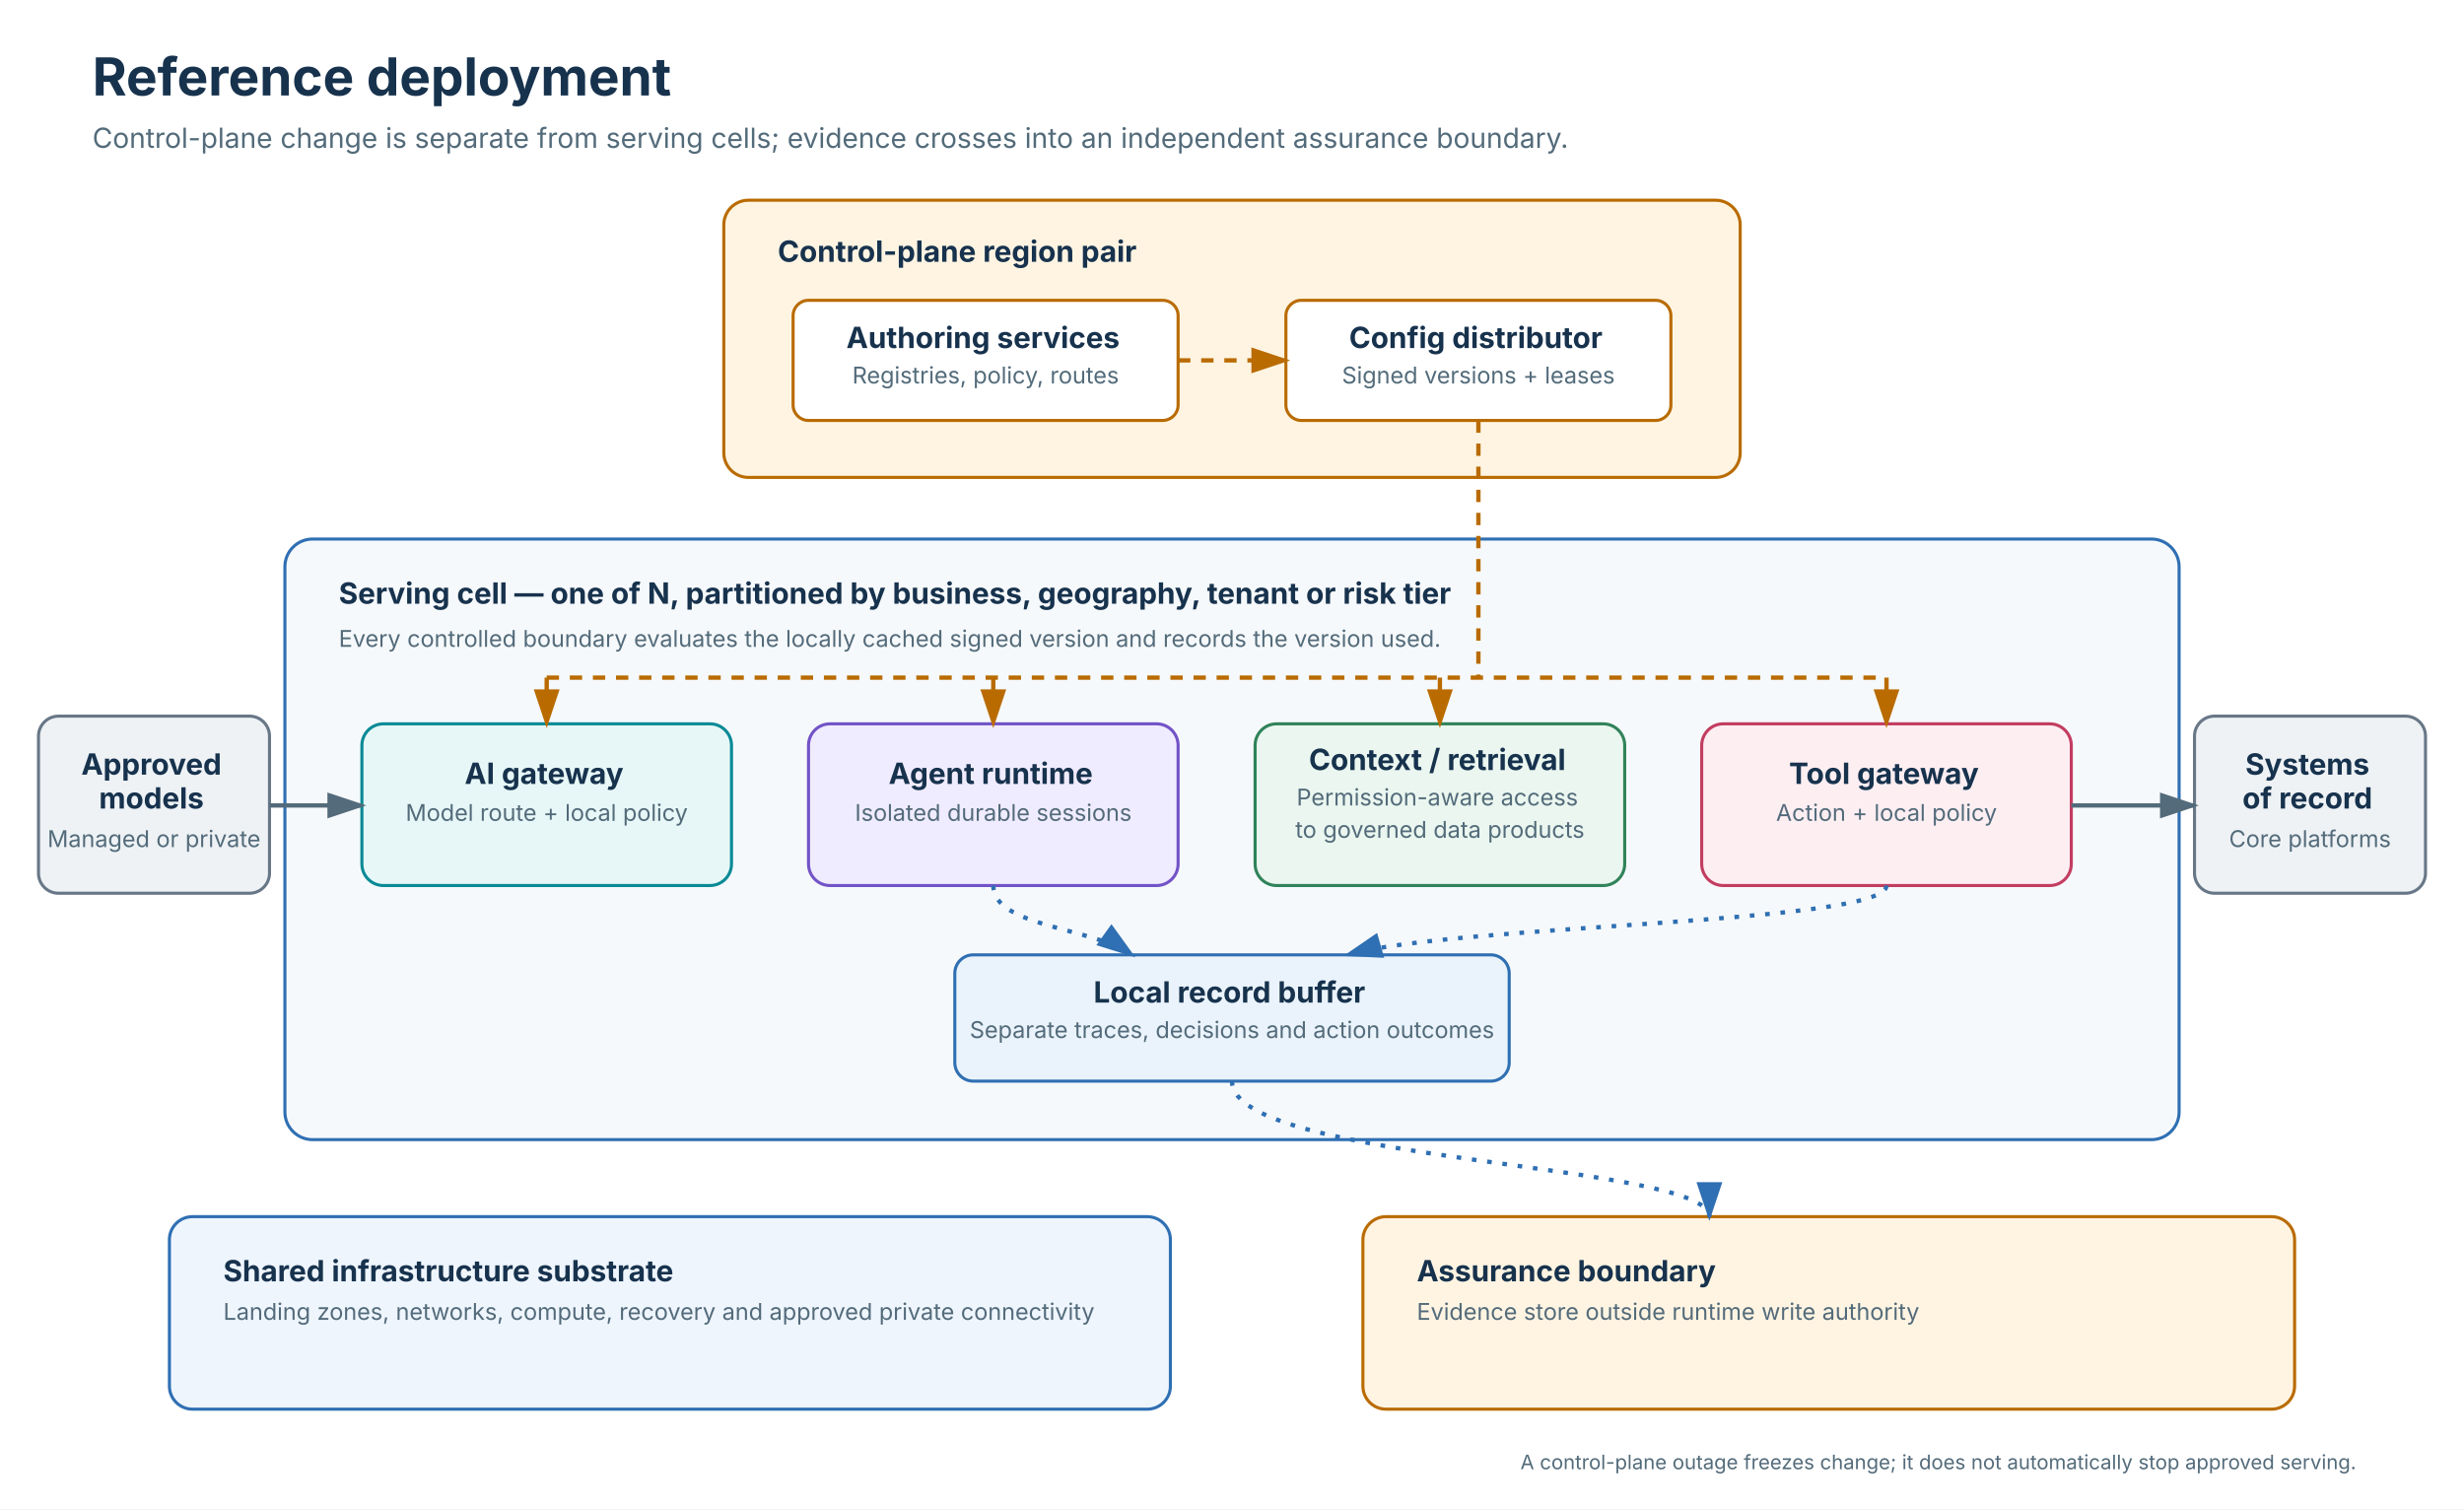
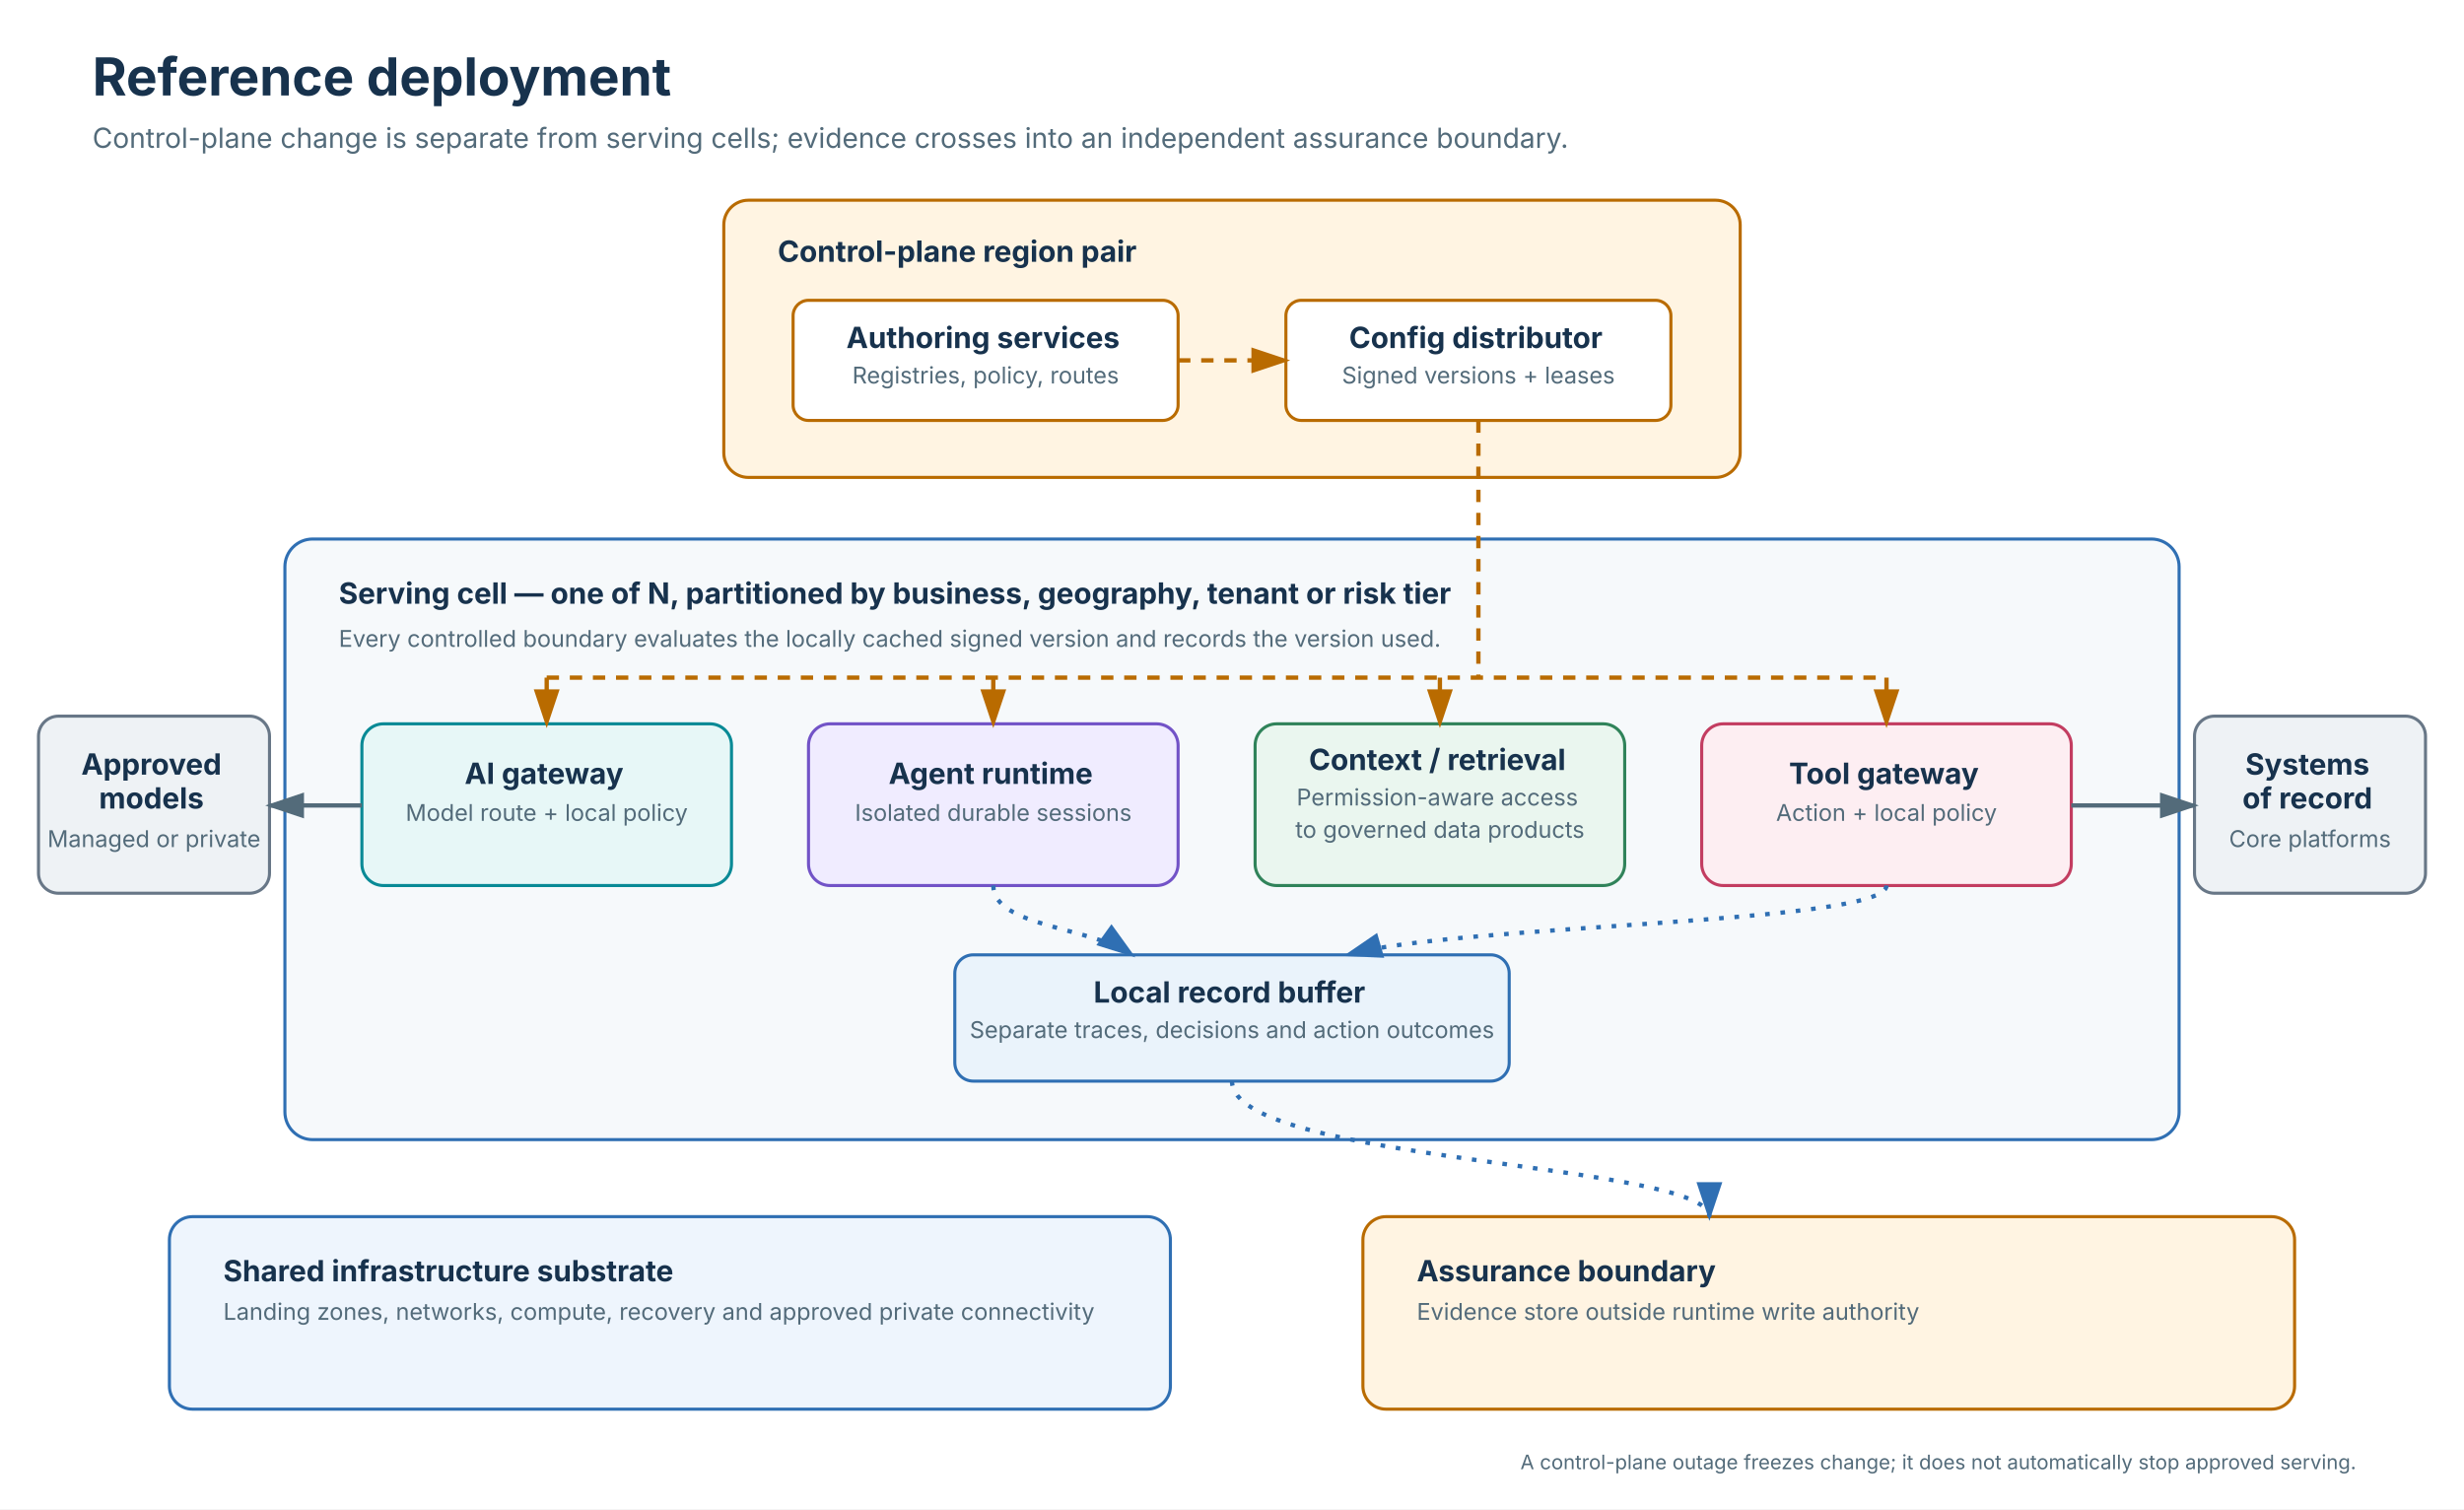
<svg xmlns="http://www.w3.org/2000/svg" width="1600" height="980" viewBox="0 0 1600 980" role="img" aria-labelledby="title desc">
  <defs>
    <marker id="arrow" markerWidth="10" markerHeight="10" refX="8" refY="3" orient="auto" markerUnits="strokeWidth">
      <path d="M0,0 L0,6 L9,3 z" fill="#536B7A" />
    </marker>
    <marker id="arrowOrange" markerWidth="10" markerHeight="10" refX="8" refY="3" orient="auto" markerUnits="strokeWidth">
      <path d="M0,0 L0,6 L9,3 z" fill="#B96B00" />
    </marker>
    <marker id="arrowBlue" markerWidth="10" markerHeight="10" refX="8" refY="3" orient="auto" markerUnits="strokeWidth">
      <path d="M0,0 L0,6 L9,3 z" fill="#2F6FB3" />
    </marker>
    <style>text{font-family:Inter,Segoe UI,Arial,sans-serif}.h1{font-size:34px;font-weight:700;fill:#17324D}.sub{font-size:18px;fill:#536B7A}.label{font-size:19px;font-weight:700;fill:#17324D}.small{font-size:15px;fill:#536B7A}.tiny{font-size:13px;fill:#536B7A}.path{font-size:16px;font-weight:700;letter-spacing:.7px}.box{stroke-width:2}.arrow{fill:none;stroke:#536B7A;stroke-width:2.8;marker-end:url(#arrow)}.control{fill:none;stroke:#B96B00;stroke-width:2.8;stroke-dasharray:8 7;marker-end:url(#arrowOrange)}.evidence{fill:none;stroke:#2F6FB3;stroke-width:2.8;stroke-dasharray:3 7;marker-end:url(#arrowBlue)}</style>
  </defs>
  <rect width="1600" height="980" fill="#FFFFFF" />
  <text x="60" y="62" class="h1">Reference deployment</text>
  <text x="60" y="96" class="sub">Control-plane change is separate from serving cells; evidence crosses into an independent assurance boundary.</text>
  <rect x="470" y="130" width="660" height="180" rx="16" fill="#FFF4E2" stroke="#B96B00" class="box" />
  <text x="505" y="170" class="label">Control-plane region pair</text>
  <rect x="515" y="195" width="250" height="78" rx="10" fill="#FFFFFF" stroke="#B96B00" class="box" />
  <text x="640" y="226" text-anchor="middle">
    <tspan class="label">Authoring services</tspan>
    <tspan x="640" dy="23" class="small">Registries, policy, routes</tspan>
  </text>
  <rect x="835" y="195" width="250" height="78" rx="10" fill="#FFFFFF" stroke="#B96B00" class="box" />
  <text x="960" y="226" text-anchor="middle">
    <tspan class="label">Config distributor</tspan>
    <tspan x="960" dy="23" class="small">Signed versions + leases</tspan>
  </text>
  <path d="M765 234 L835 234" class="control" />
  <rect x="185" y="350" width="1230" height="390" rx="18" fill="#F6F9FB" stroke="#2F6FB3" class="box" />
  <text x="220" y="392" class="label">Serving cell — one of N, partitioned by business, geography, tenant or risk tier</text>
  <text x="220" y="420" class="small">Every controlled boundary evaluates the locally cached signed version and records the version used.</text>
  <rect x="235" y="470" width="240" height="105" rx="14" fill="#E7F7F7" stroke="#098A96" class="box" />
  <text x="355" y="509" text-anchor="middle">
    <tspan class="label">AI gateway</tspan>
    <tspan x="355" dy="24" class="small">Model route + local policy</tspan>
  </text>
  <rect x="525" y="470" width="240" height="105" rx="14" fill="#F0ECFF" stroke="#7253C7" class="box" />
  <text x="645" y="509" text-anchor="middle">
    <tspan class="label">Agent runtime</tspan>
    <tspan x="645" dy="24" class="small">Isolated durable sessions</tspan>
  </text>
  <rect x="815" y="470" width="240" height="105" rx="14" fill="#EAF6EF" stroke="#30835A" class="box" />
  <text x="935" y="500" text-anchor="middle">
    <tspan class="label">Context / retrieval</tspan>
    <tspan x="935" dy="23" class="small">Permission-aware access</tspan>
    <tspan x="935" dy="21" class="small">to governed data products</tspan>
  </text>
  <rect x="1105" y="470" width="240" height="105" rx="14" fill="#FDEEF2" stroke="#C33D61" class="box" />
  <text x="1225" y="509" text-anchor="middle">
    <tspan class="label">Tool gateway</tspan>
    <tspan x="1225" dy="24" class="small">Action + local policy</tspan>
  </text>
  <path d="M960 273 L960 440 M355 440 L1225 440" fill="none" stroke="#B96B00" stroke-width="2.8" stroke-dasharray="8 7" />
  <path d="M355 440 L355 470" class="control" />
  <path d="M645 440 L645 470" class="control" />
  <path d="M935 440 L935 470" class="control" />
  <path d="M1225 440 L1225 470" class="control" />
  <rect x="25" y="465" width="150" height="115" rx="13" fill="#EEF2F5" stroke="#687787" class="box" />
  <text x="100" y="503" text-anchor="middle">
    <tspan class="label">Approved</tspan>
    <tspan x="100" dy="22" class="label">models</tspan>
    <tspan x="100" dy="25" class="small">Managed or private</tspan>
  </text>
-   <path d="M175 523 L235 523" class="arrow" />
+   <path d="M235 523 L175 523" class="arrow" />
  <rect x="1425" y="465" width="150" height="115" rx="13" fill="#EEF2F5" stroke="#687787" class="box" />
  <text x="1500" y="503" text-anchor="middle">
    <tspan class="label">Systems</tspan>
    <tspan x="1500" dy="22" class="label">of record</tspan>
    <tspan x="1500" dy="25" class="small">Core platforms</tspan>
  </text>
  <path d="M1345 523 L1425 523" class="arrow" />
  <rect x="620" y="620" width="360" height="82" rx="12" fill="#EAF3FB" stroke="#2F6FB3" class="box" />
  <text x="800" y="651" text-anchor="middle">
    <tspan class="label">Local record buffer</tspan>
    <tspan x="800" dy="23" class="small">Separate traces, decisions and action outcomes</tspan>
  </text>
  <path d="M645 575 C645 602 710 602 735 620" class="evidence" />
  <path d="M1225 575 C1225 600 945 600 875 620" class="evidence" />
  <rect x="110" y="790" width="650" height="125" rx="15" fill="#EEF5FD" stroke="#2F6FB3" class="box" />
  <text x="145" y="832">
    <tspan class="label">Shared infrastructure substrate</tspan>
    <tspan x="145" dy="25" class="small">Landing zones, networks, compute, recovery and approved private connectivity</tspan>
  </text>
  <rect x="885" y="790" width="605" height="125" rx="15" fill="#FFF4E2" stroke="#B96B00" class="box" />
  <text x="920" y="832">
    <tspan class="label">Assurance boundary</tspan>
    <tspan x="920" dy="25" class="small">Evidence store outside runtime write authority</tspan>
  </text>
  <path d="M800 702 C800 755 1110 755 1110 790" class="evidence" />
  <text x="1530" y="954" class="tiny" text-anchor="end">A control-plane outage freezes change; it does not automatically stop approved serving.</text>
</svg>
